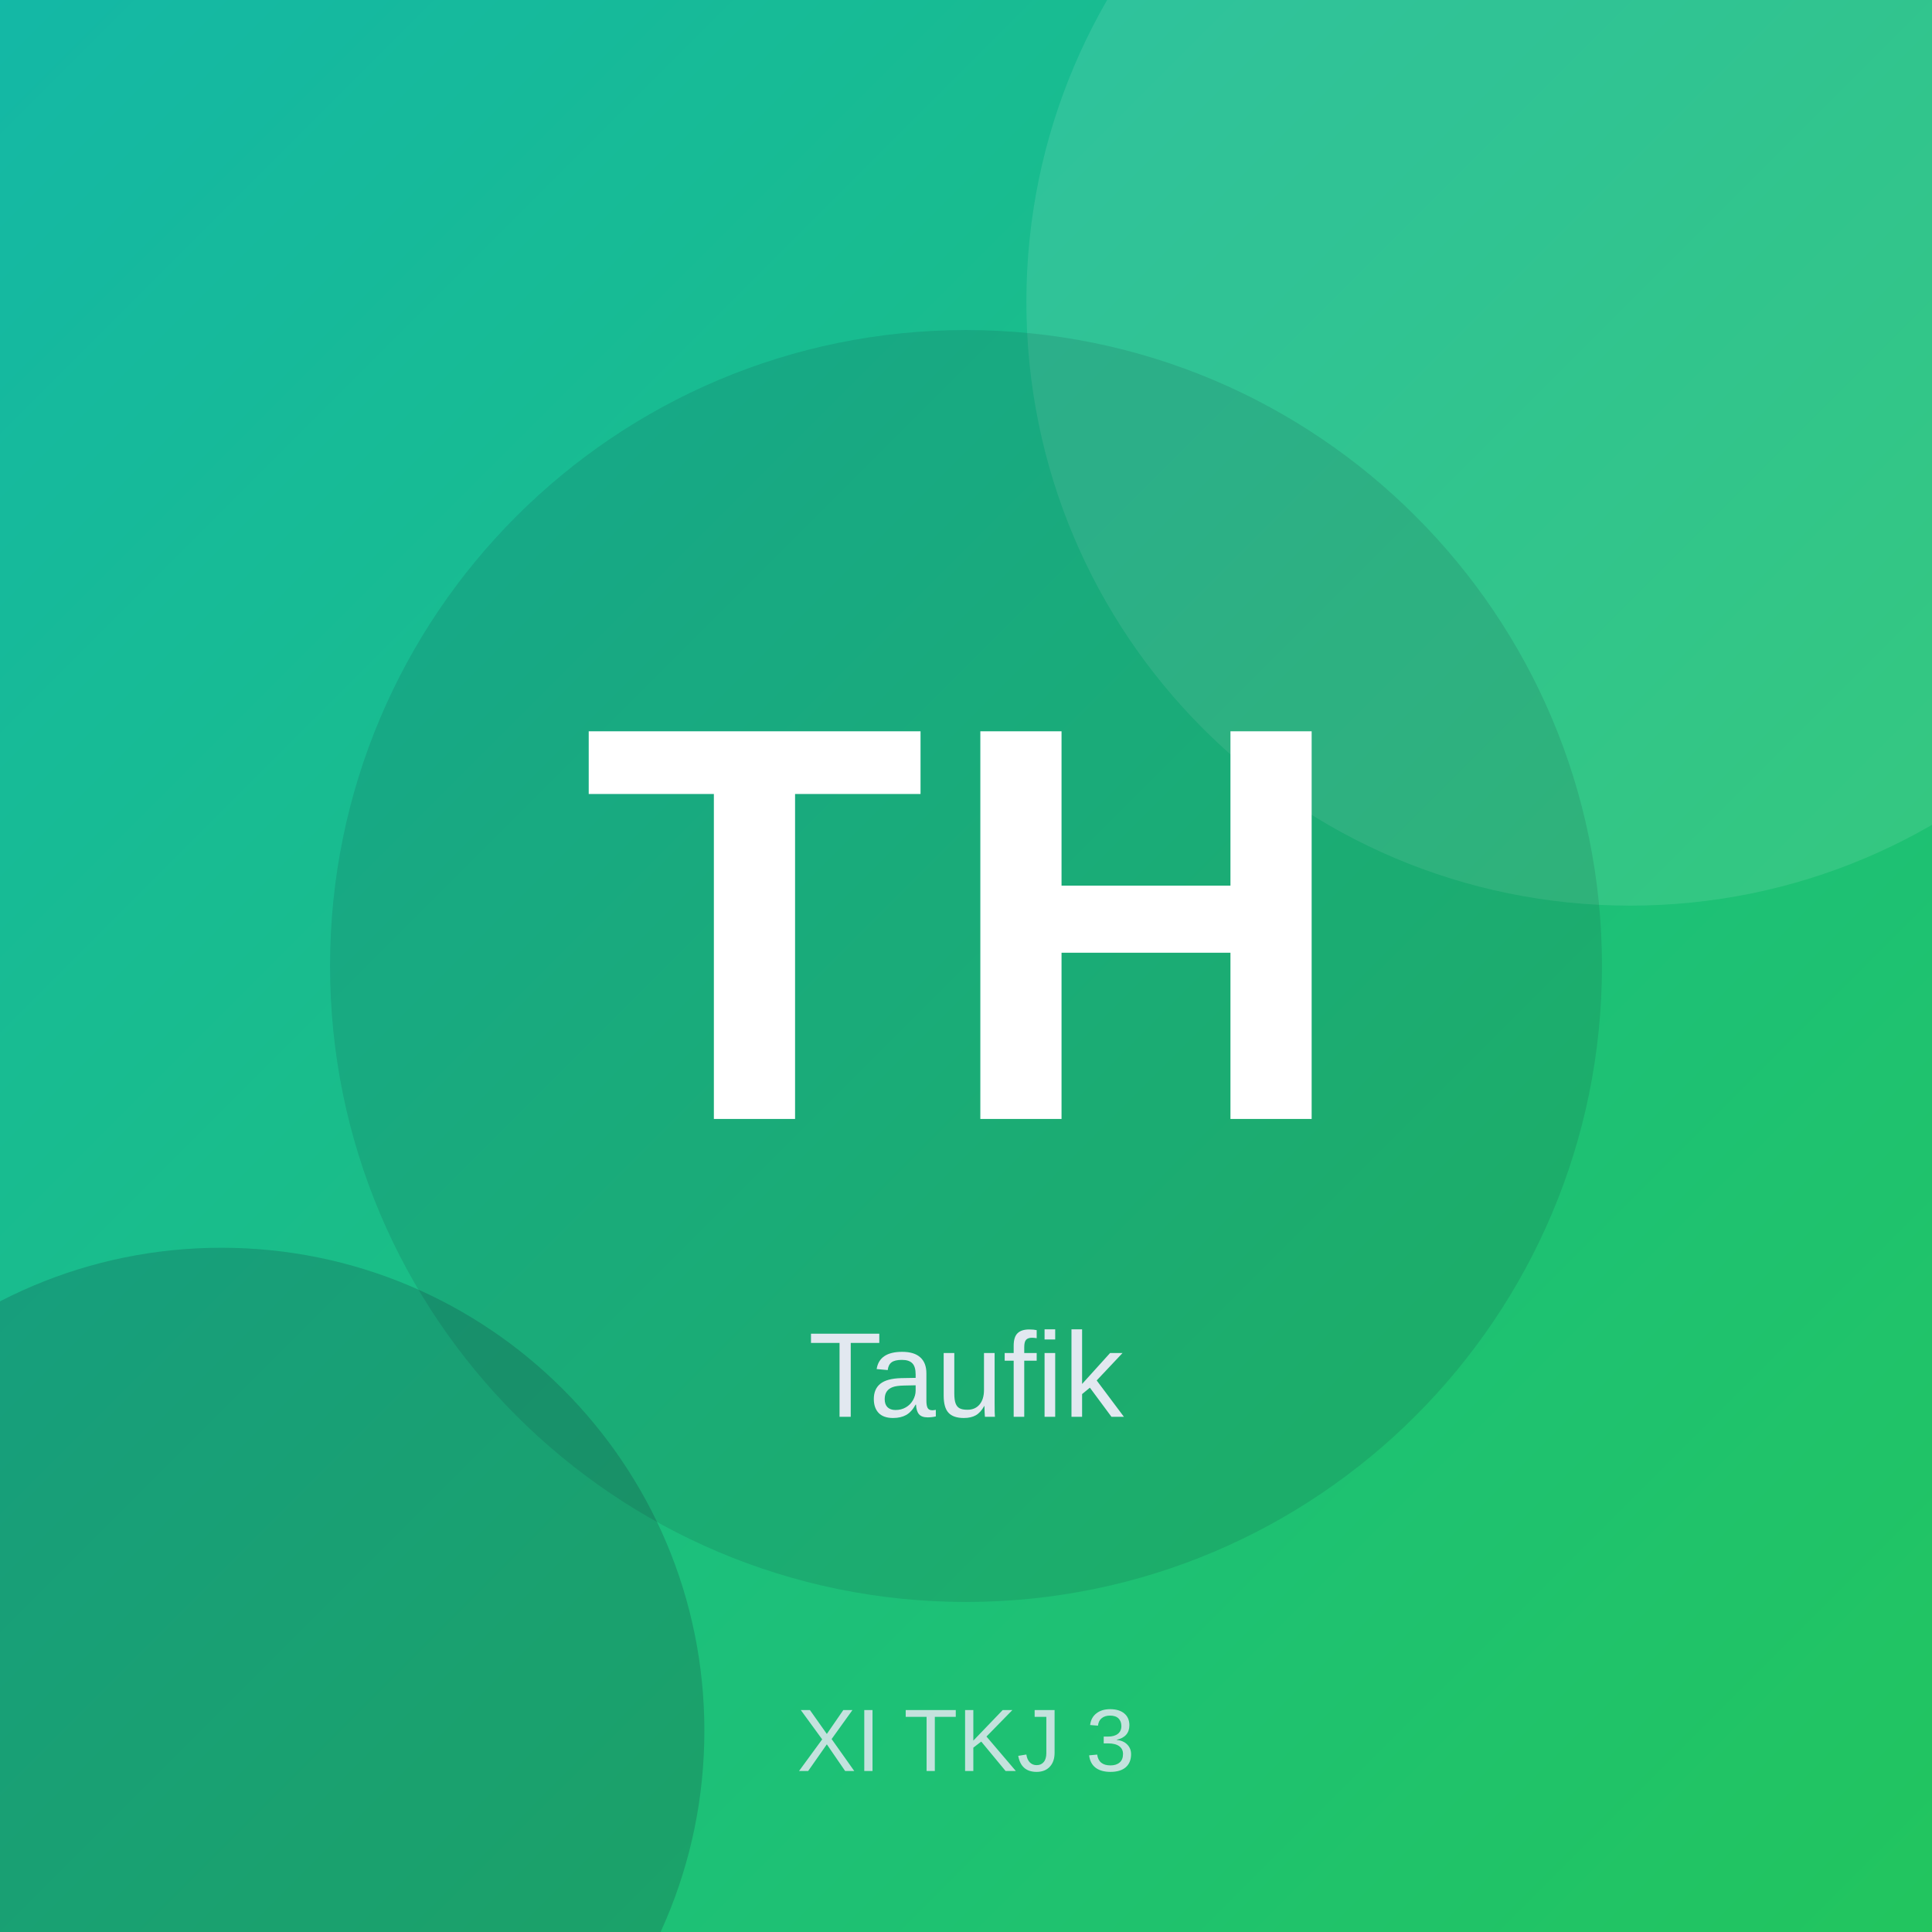
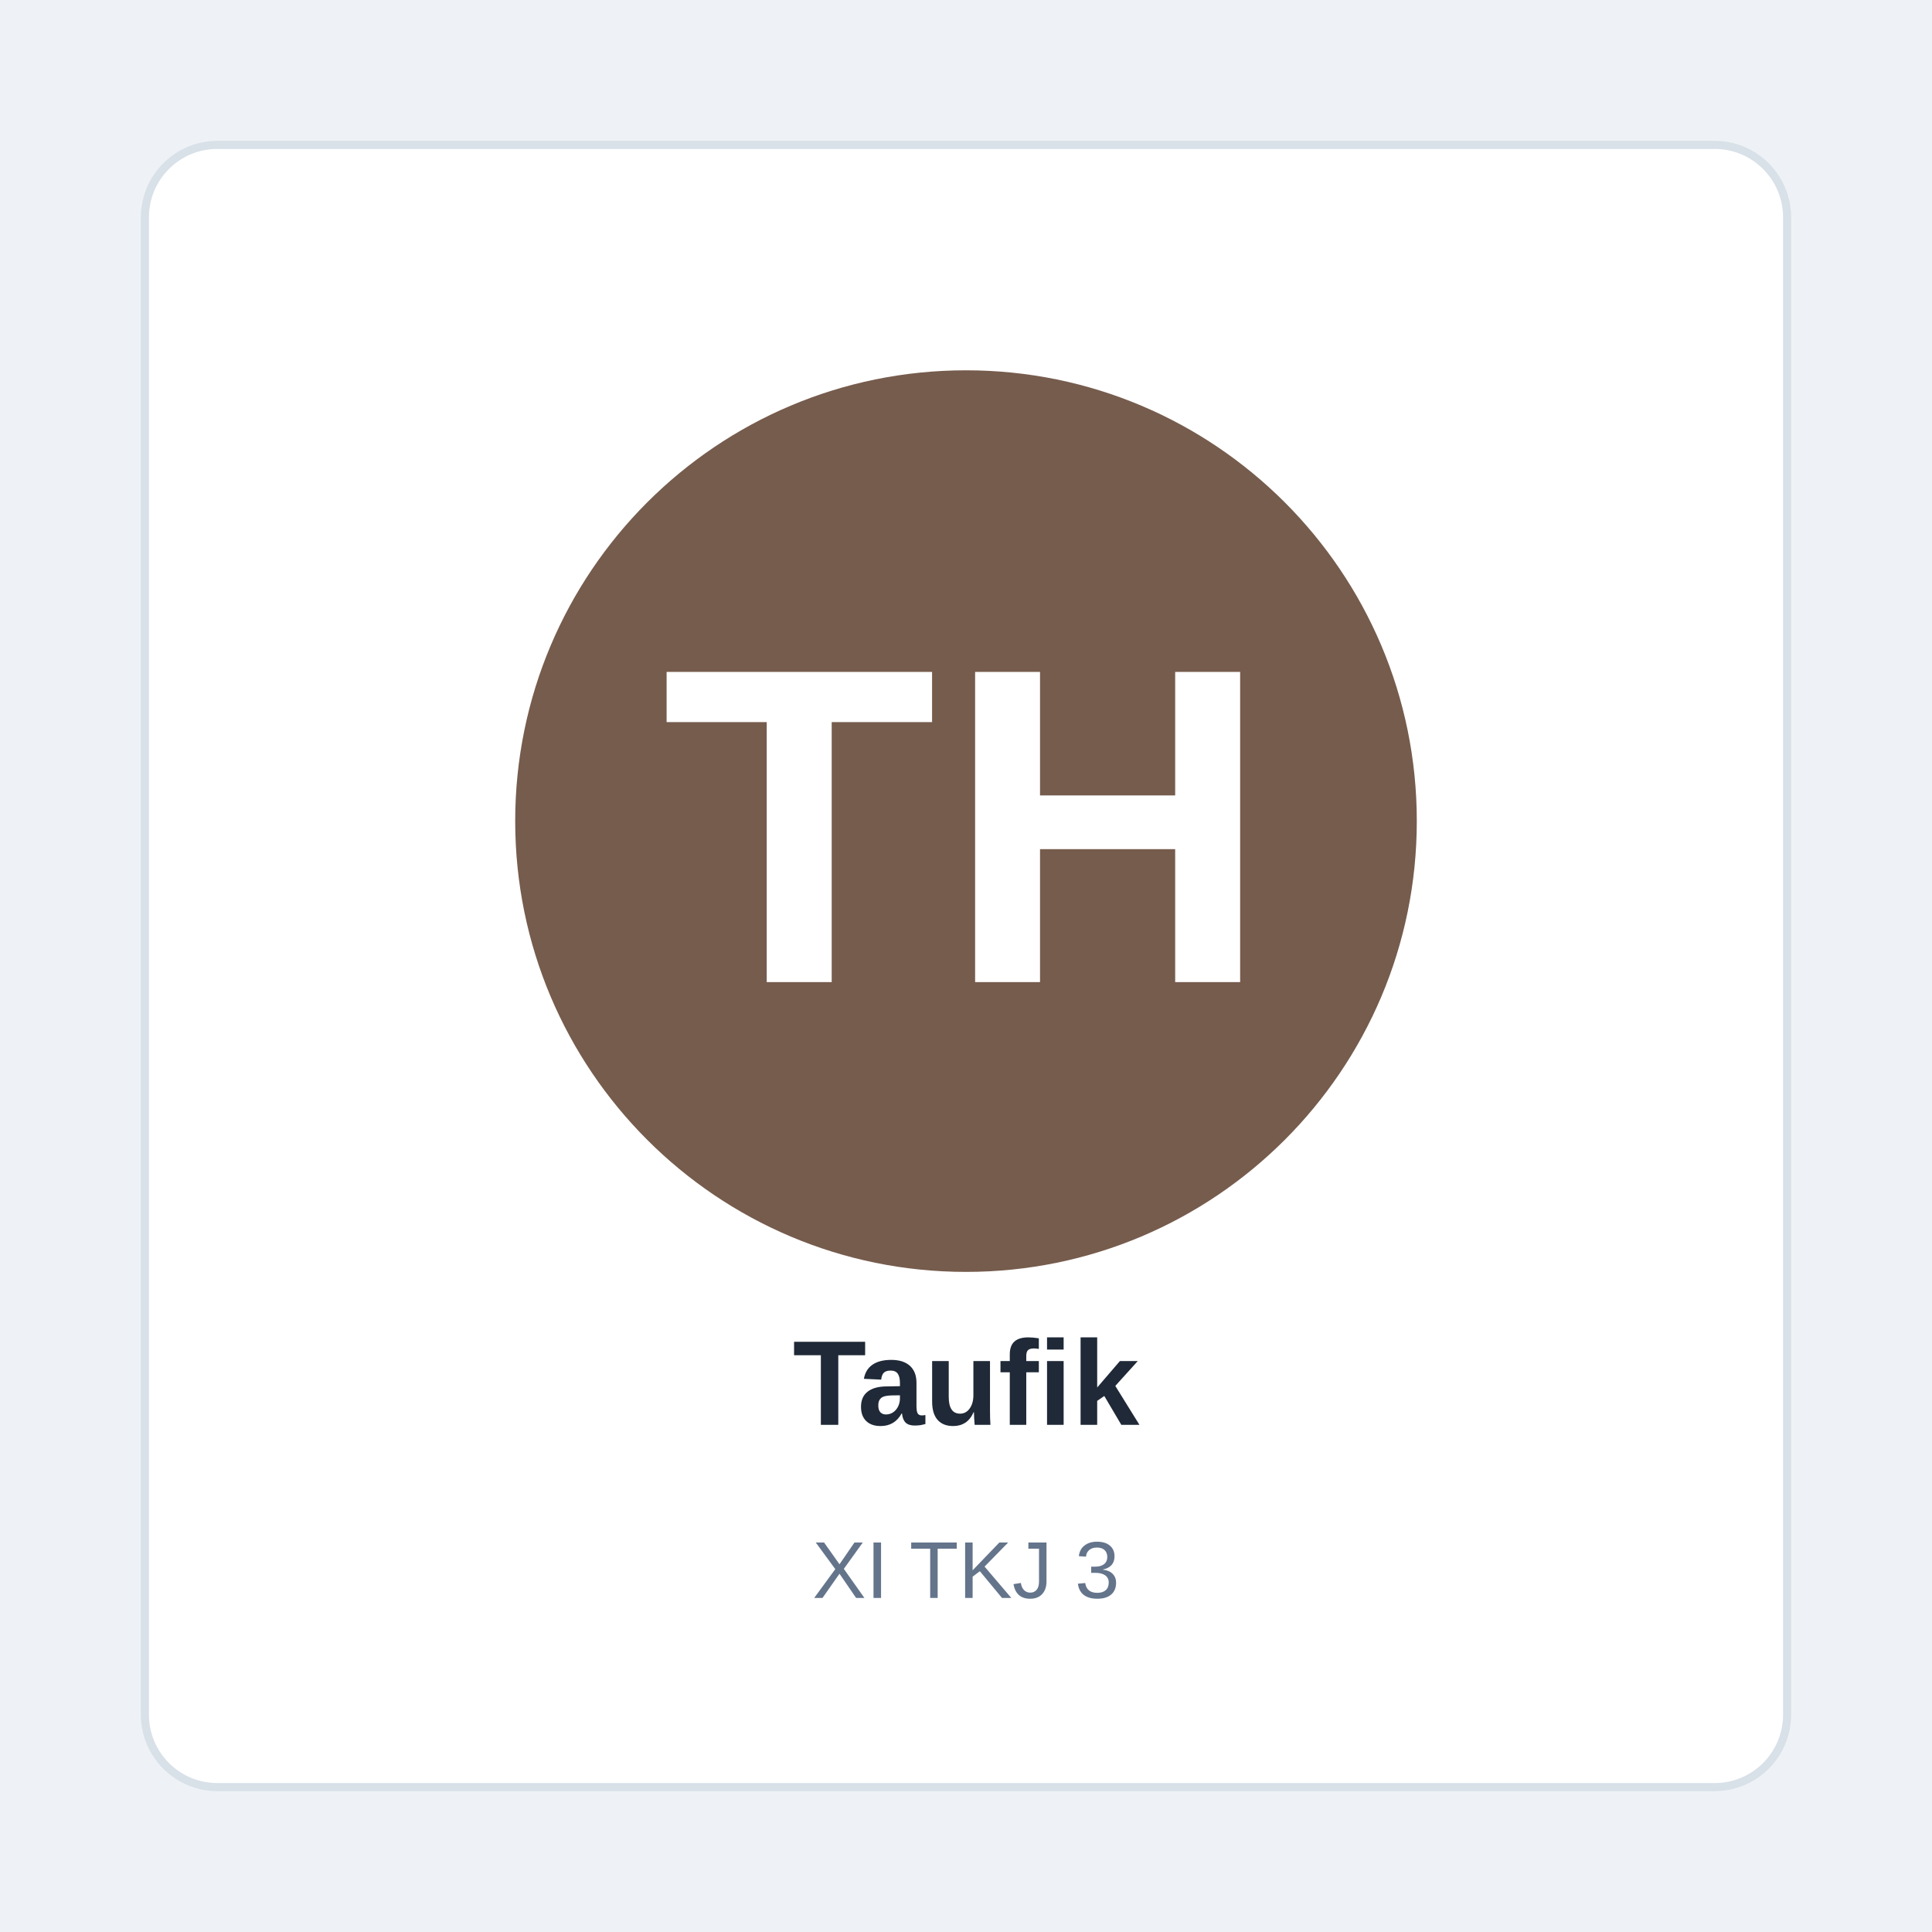
<svg xmlns="http://www.w3.org/2000/svg" width="480" height="480" viewBox="0 0 480 480">
-   <defs>
-     <linearGradient id="g" x1="0" y1="0" x2="1" y2="1">
-       <stop offset="0" stop-color="#14b8a6" />
-       <stop offset="1" stop-color="#22c55e" />
-     </linearGradient>
-   </defs>
-   <rect width="480" height="480" fill="url(#g)" />
-   <circle cx="405" cy="75" r="150" fill="#ffffff" opacity="0.10" />
-   <circle cx="55" cy="430" r="120" fill="#0f172a" opacity="0.18" />
-   <circle cx="240" cy="240" r="158" fill="#0f172a" opacity="0.12" />
-   <text x="240" y="278" font-family="'Segoe UI', Arial, sans-serif" font-size="140" font-weight="700" fill="#ffffff" text-anchor="middle" letter-spacing="4">TH</text>
-   <text x="240" y="352" font-family="'Segoe UI', Arial, sans-serif" font-size="30" fill="#e2e8f0" text-anchor="middle">Taufik</text>
-   <text x="240" y="440" font-family="'Segoe UI', Arial, sans-serif" font-size="22" fill="#e2e8f0" text-anchor="middle" opacity="0.85">XI TKJ 3</text>
+   <rect width="480" height="480" fill="#eef2f6" />
+   <rect x="36" y="36" width="408" height="408" rx="18" fill="#ffffff" stroke="#d8e0e8" stroke-width="2" />
+   <circle cx="240" cy="204" r="112" fill="#765c4d" />
+   <text x="240" y="244" font-family="Arial, sans-serif" font-size="112" font-weight="700" fill="#ffffff" text-anchor="middle" letter-spacing="2">TH</text>
+   <text x="240" y="354" font-family="Arial, sans-serif" font-size="30" font-weight="600" fill="#1f2937" text-anchor="middle">Taufik</text>
+   <text x="240" y="397" font-family="Arial, sans-serif" font-size="20" fill="#64748b" text-anchor="middle">XI TKJ 3</text>
</svg>
